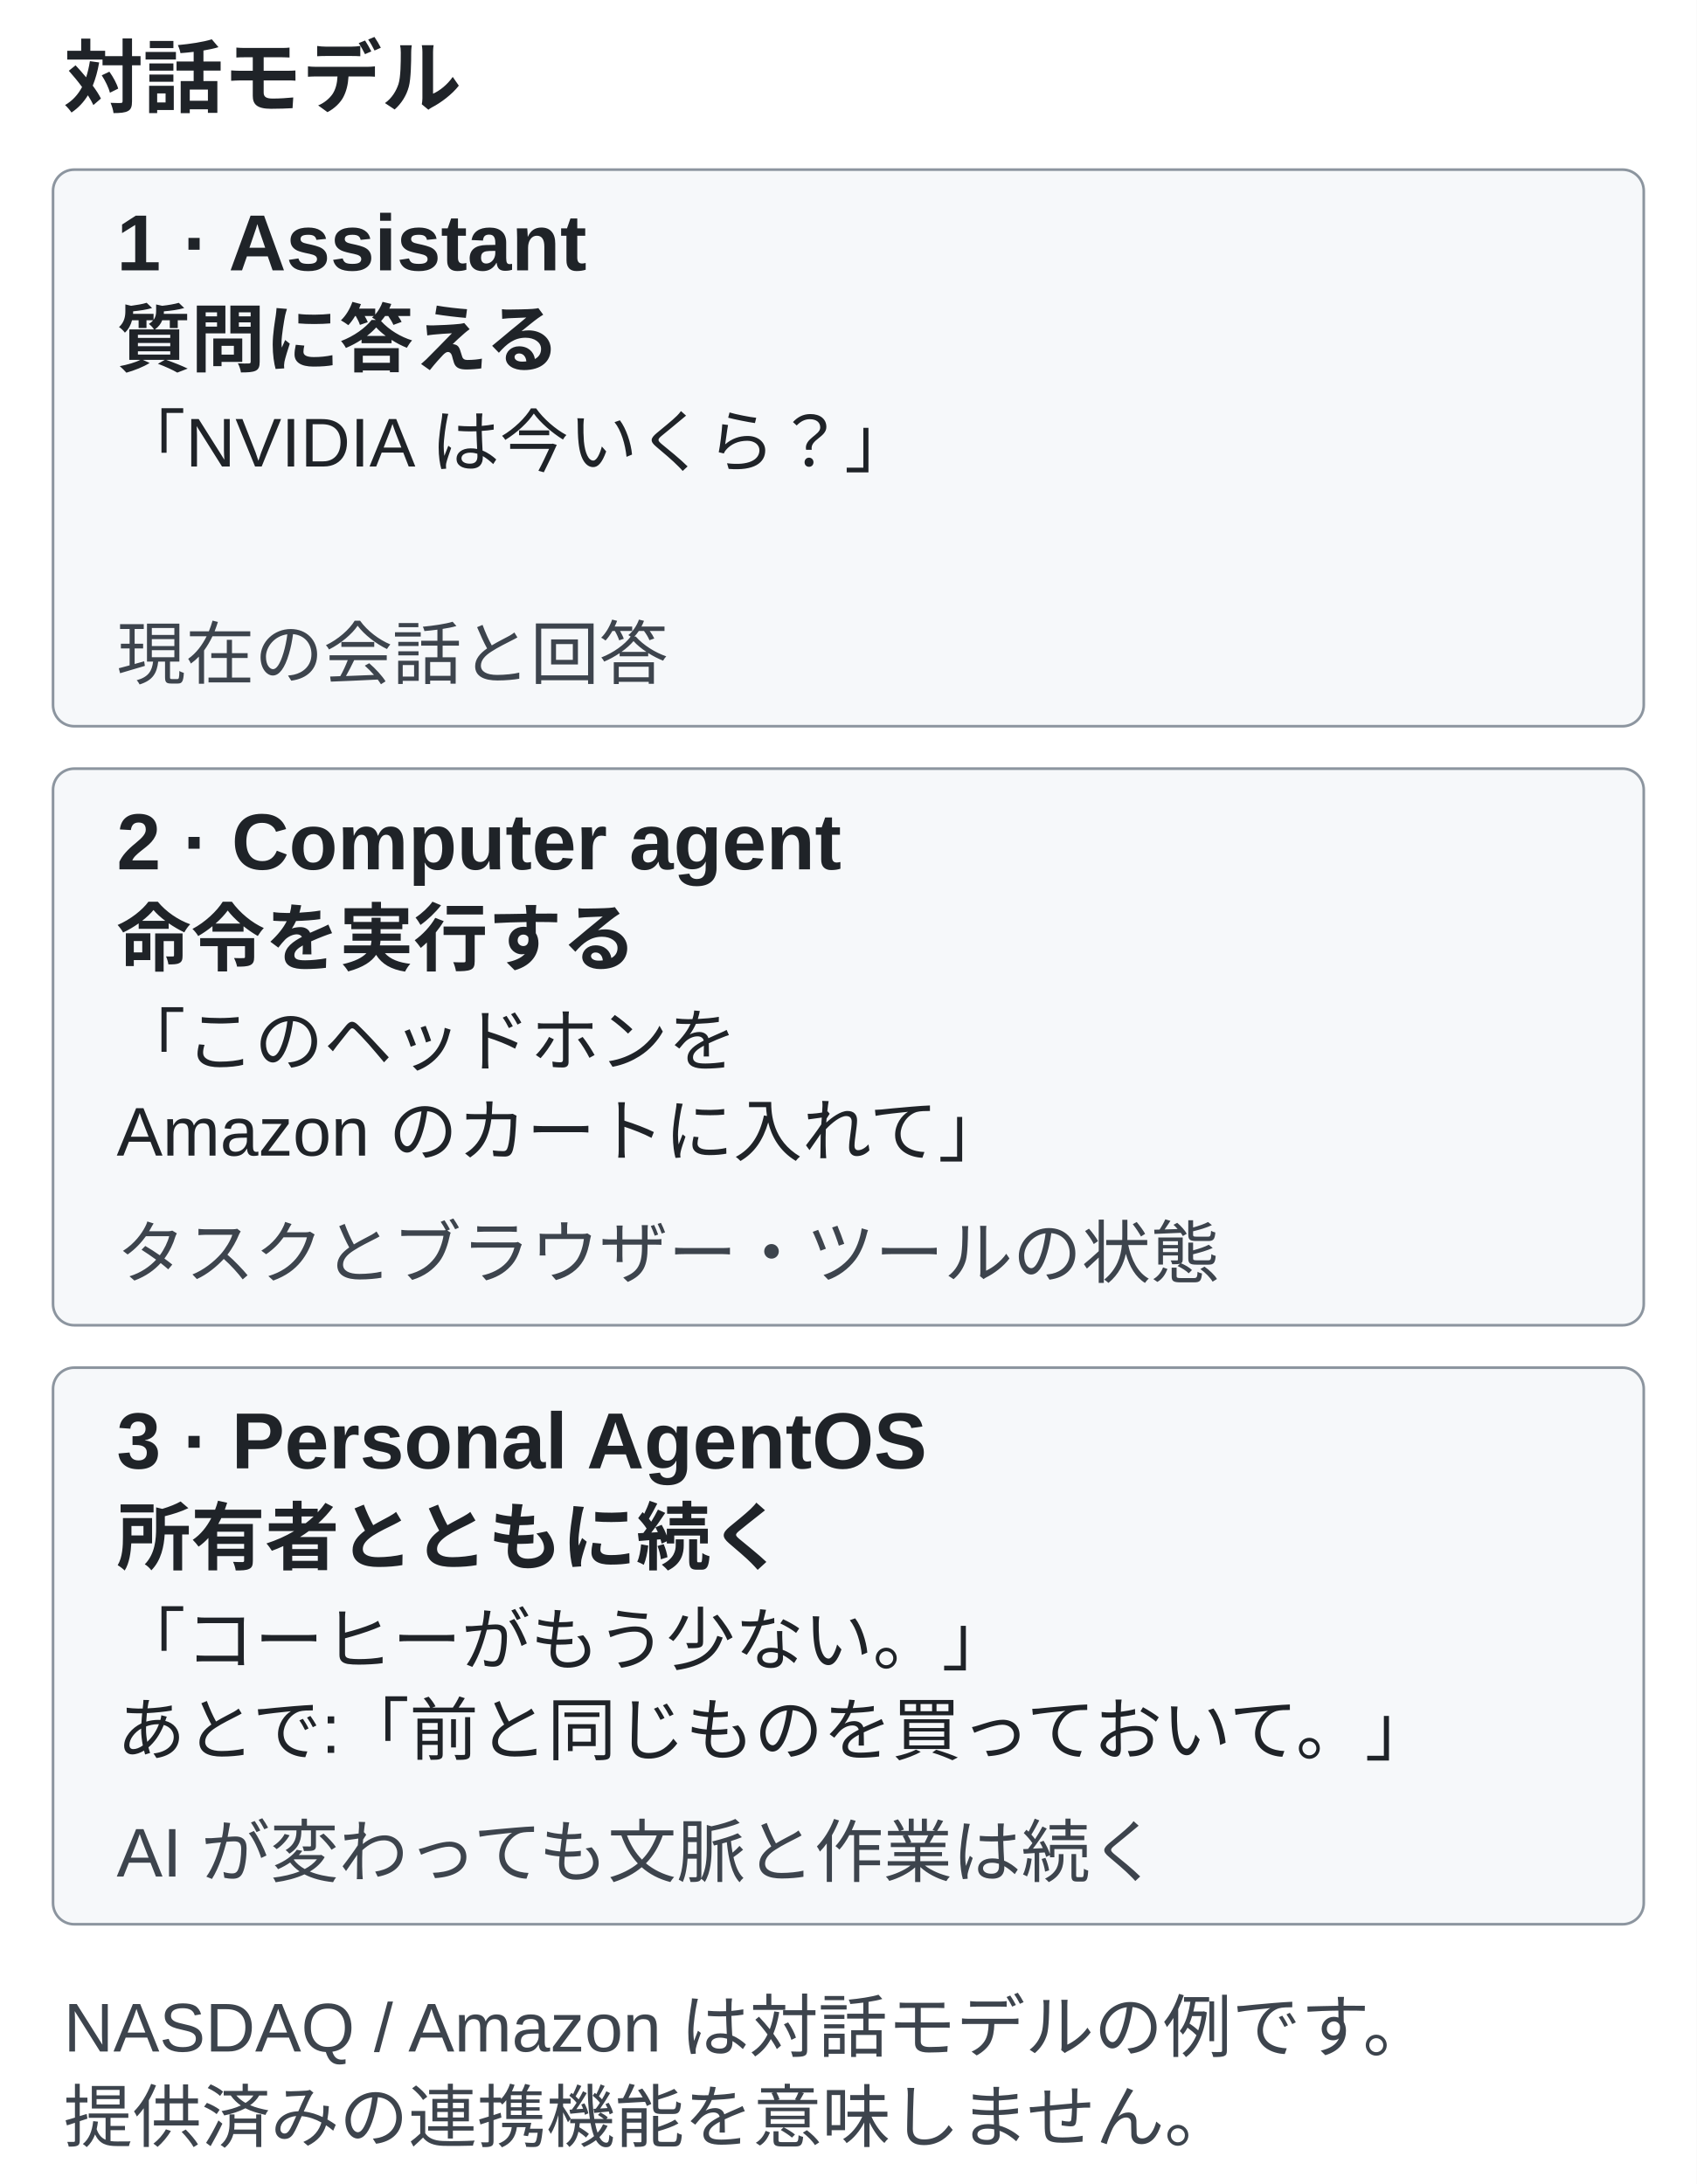
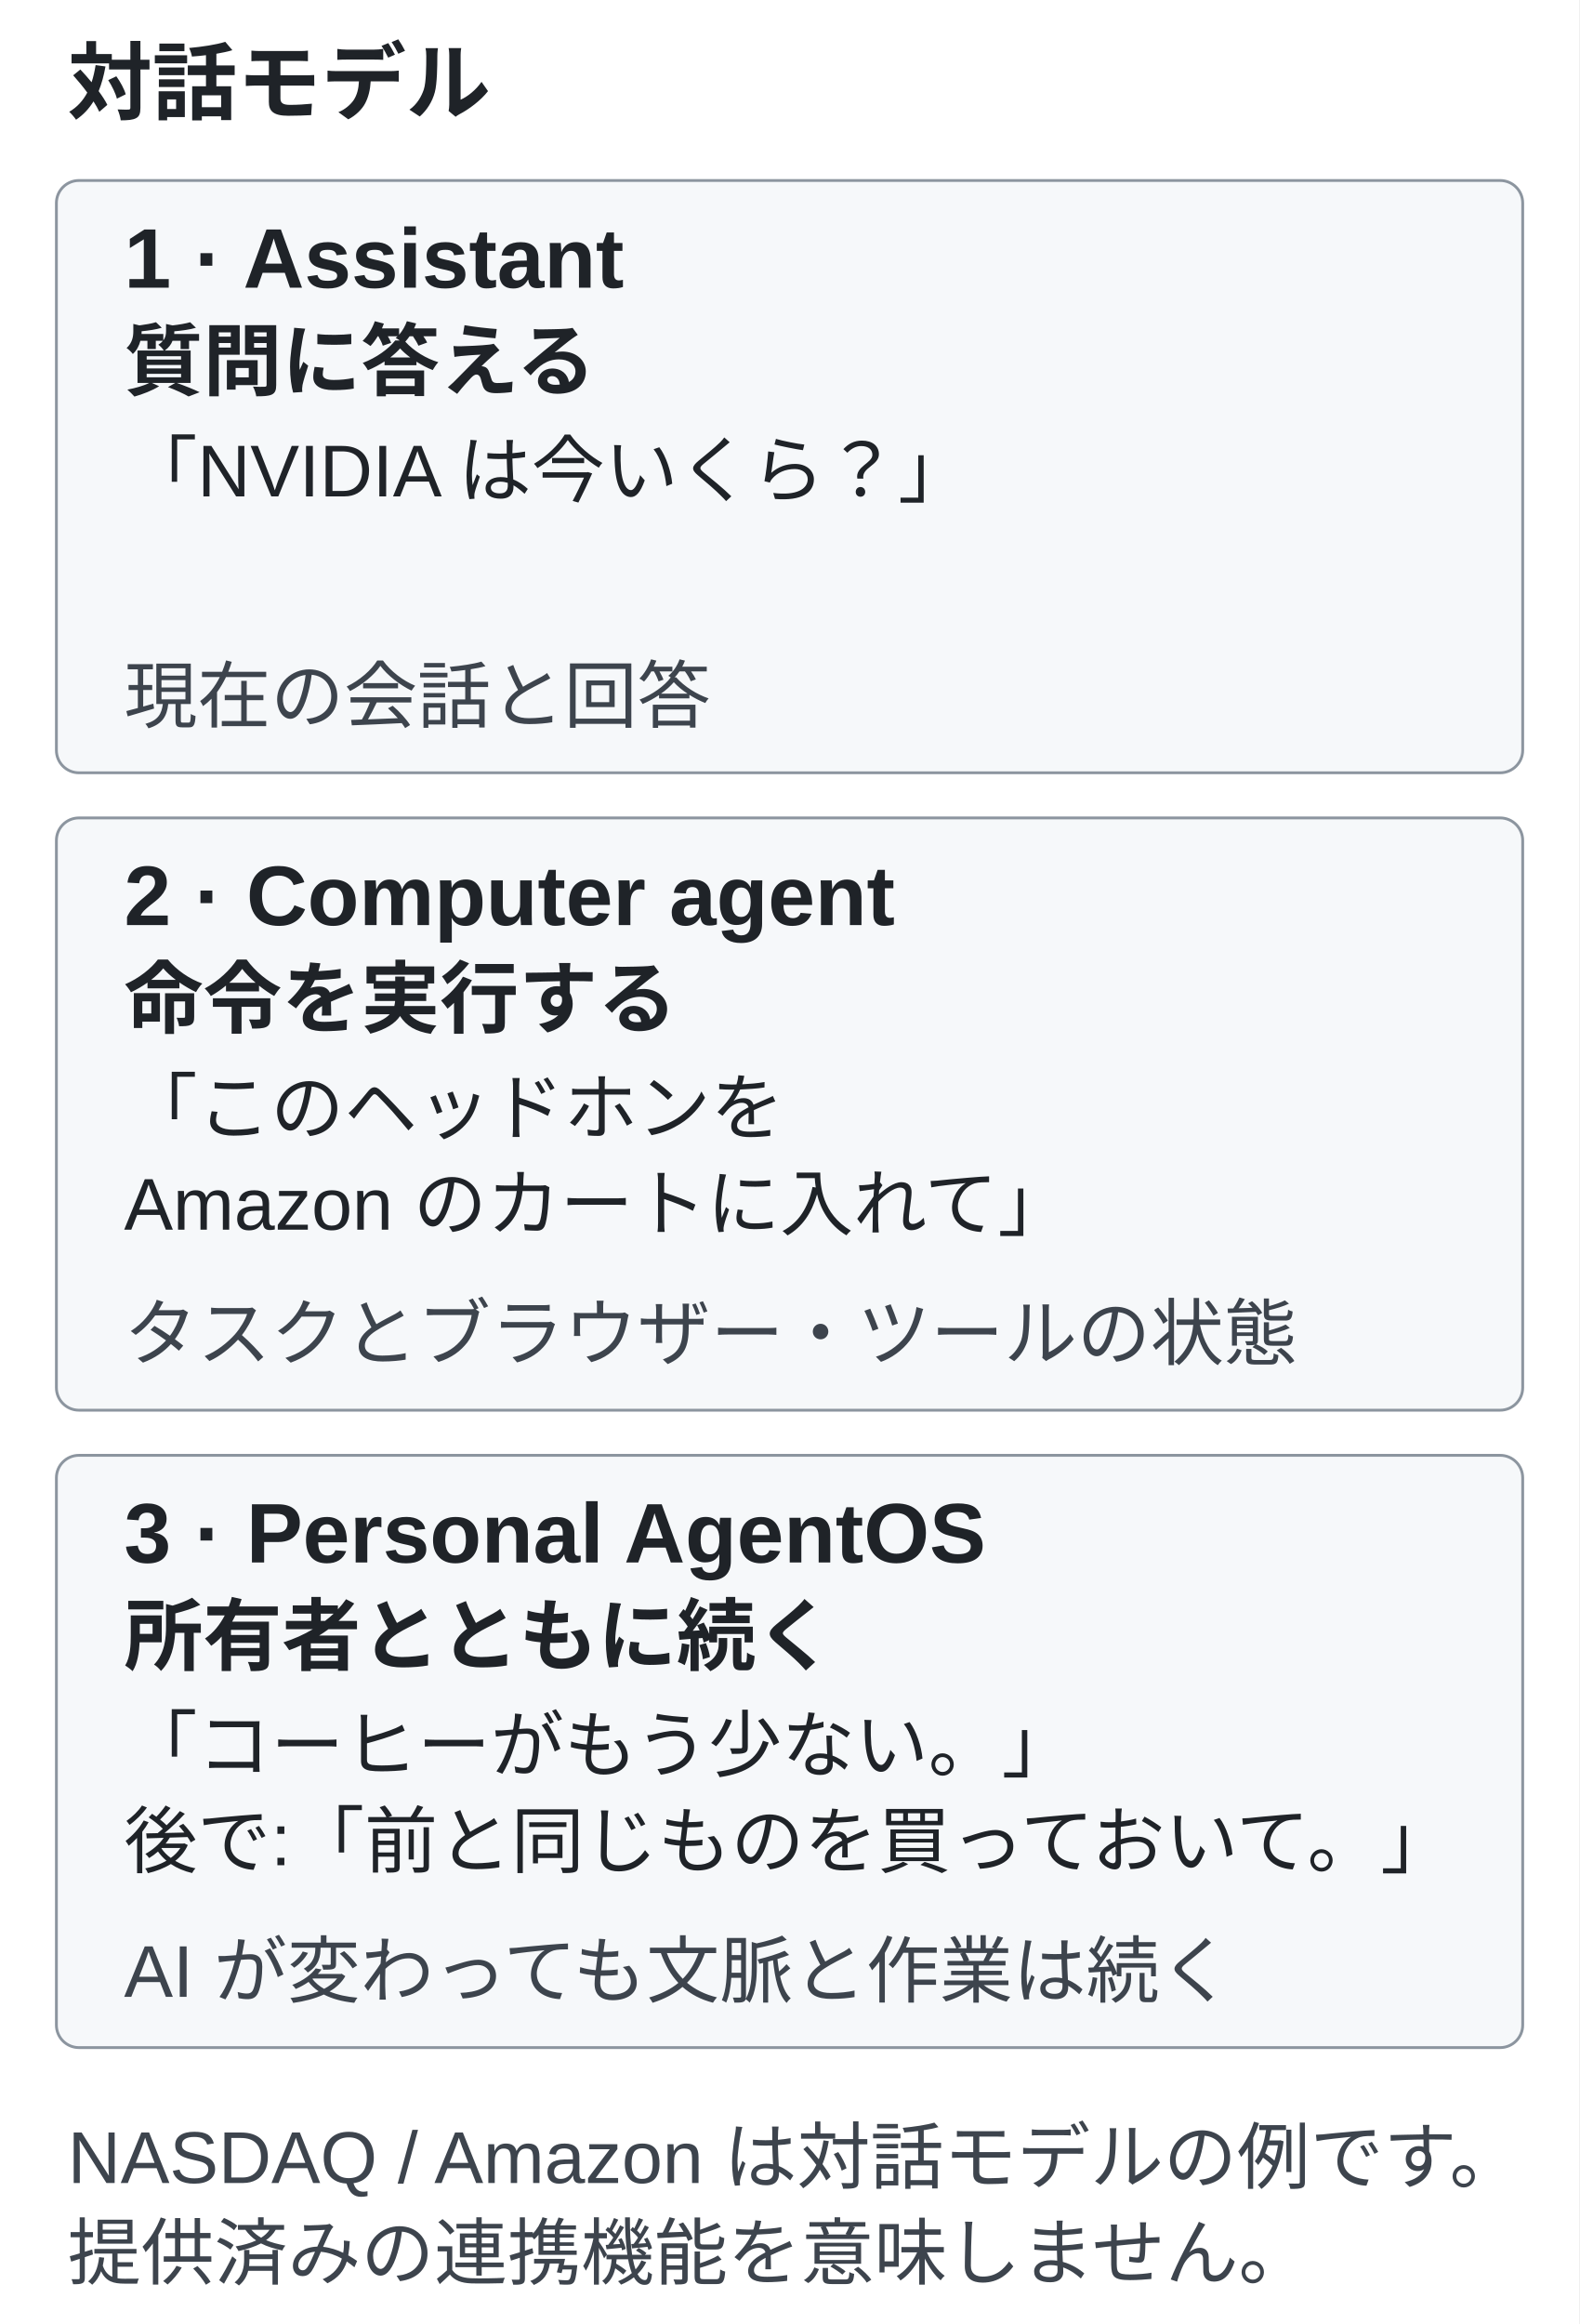
- <svg xmlns="http://www.w3.org/2000/svg" width="640" height="824" viewBox="0 0 640 824" role="img" aria-labelledby="title desc">
+ <svg xmlns="http://www.w3.org/2000/svg" width="560" height="824" viewBox="0 0 560 824" role="img" aria-labelledby="title desc">
  <style>
text{font-family:Arial,"Noto Sans",sans-serif;fill:#1f2328;font-size:26px}
.heading{font-size:30px;font-weight:700}.label{font-size:28px;font-weight:700}.muted{fill:#3d444d}.center{text-anchor:middle}
</style>
-   <rect width="640" height="824" fill="#ffffff" />
+   <rect width="560" height="824" fill="#ffffff" />
  <text x="24" y="40" class="heading">対話モデル</text>
-   <rect x="20" y="64" width="600" height="210" rx="8" fill="#f6f8fa" stroke="#8c959f" />
+   <rect x="20" y="64" width="520" height="210" rx="8" fill="#f6f8fa" stroke="#8c959f" />
  <text x="44" y="102" class="heading">1 · Assistant</text>
  <text x="44" y="138" class="label">質問に答える</text>
  <text x="44" y="176" class="">「NVIDIA は今いくら？」</text>
  <text x="44" y="256" class="muted">現在の会話と回答</text>
-   <rect x="20" y="290" width="600" height="210" rx="8" fill="#f6f8fa" stroke="#8c959f" />
+   <rect x="20" y="290" width="520" height="210" rx="8" fill="#f6f8fa" stroke="#8c959f" />
  <text x="44" y="328" class="heading">2 · Computer agent</text>
  <text x="44" y="364" class="label">命令を実行する</text>
  <text x="44" y="402">「このヘッドホンを</text>
  <text x="44" y="436">Amazon のカートに入れて」</text>
  <text x="44" y="482" class="muted">タスクとブラウザー・ツールの状態</text>
-   <rect x="20" y="516" width="600" height="210" rx="8" fill="#f6f8fa" stroke="#8c959f" />
+   <rect x="20" y="516" width="520" height="210" rx="8" fill="#f6f8fa" stroke="#8c959f" />
  <text x="44" y="554" class="heading">3 · Personal AgentOS</text>
  <text x="44" y="590" class="label">所有者とともに続く</text>
  <text x="44" y="628" class="">「コーヒーがもう少ない。」</text>
-   <text x="44" y="662" class="">あとで:「前と同じものを買っておいて。」</text>
+   <text x="44" y="662" class="">後で:「前と同じものを買っておいて。」</text>
  <text x="44" y="708" class="muted">AI が変わっても文脈と作業は続く</text>
  <text x="24" y="774" class="muted">NASDAQ / Amazon は対話モデルの例です。</text>
  <text x="24" y="808" class="muted">提供済みの連携機能を意味しません。</text>
</svg>
